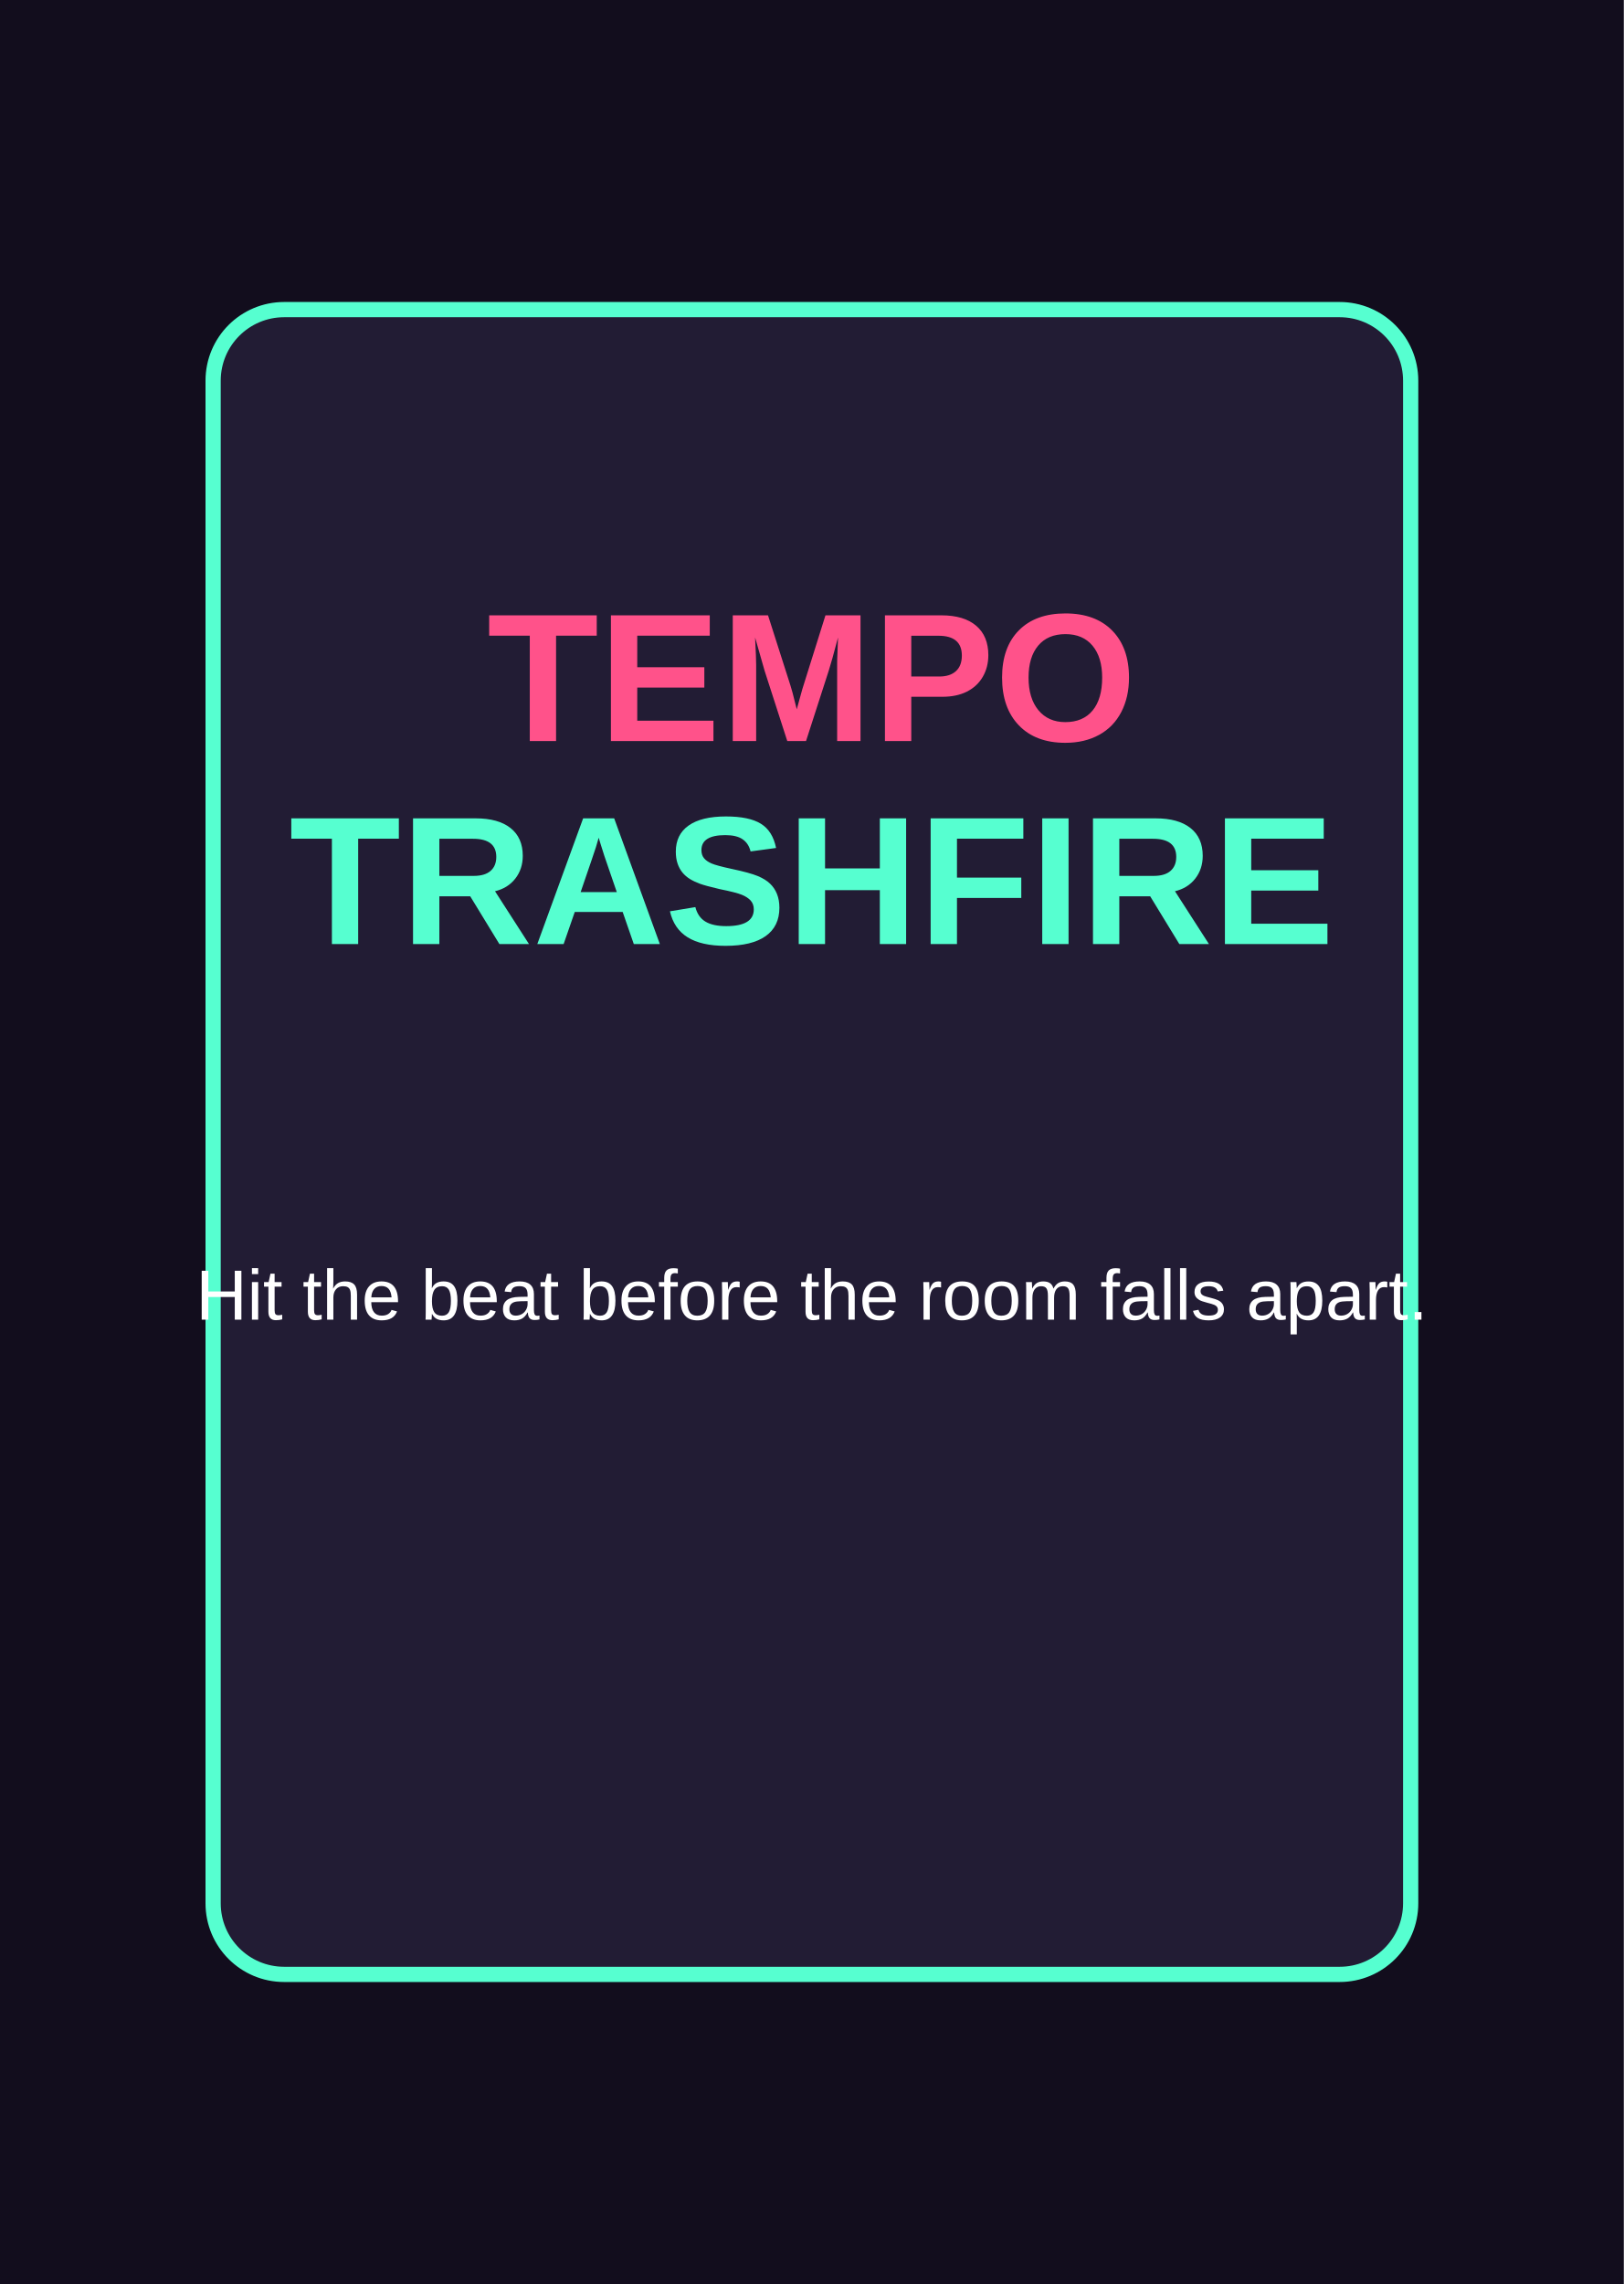
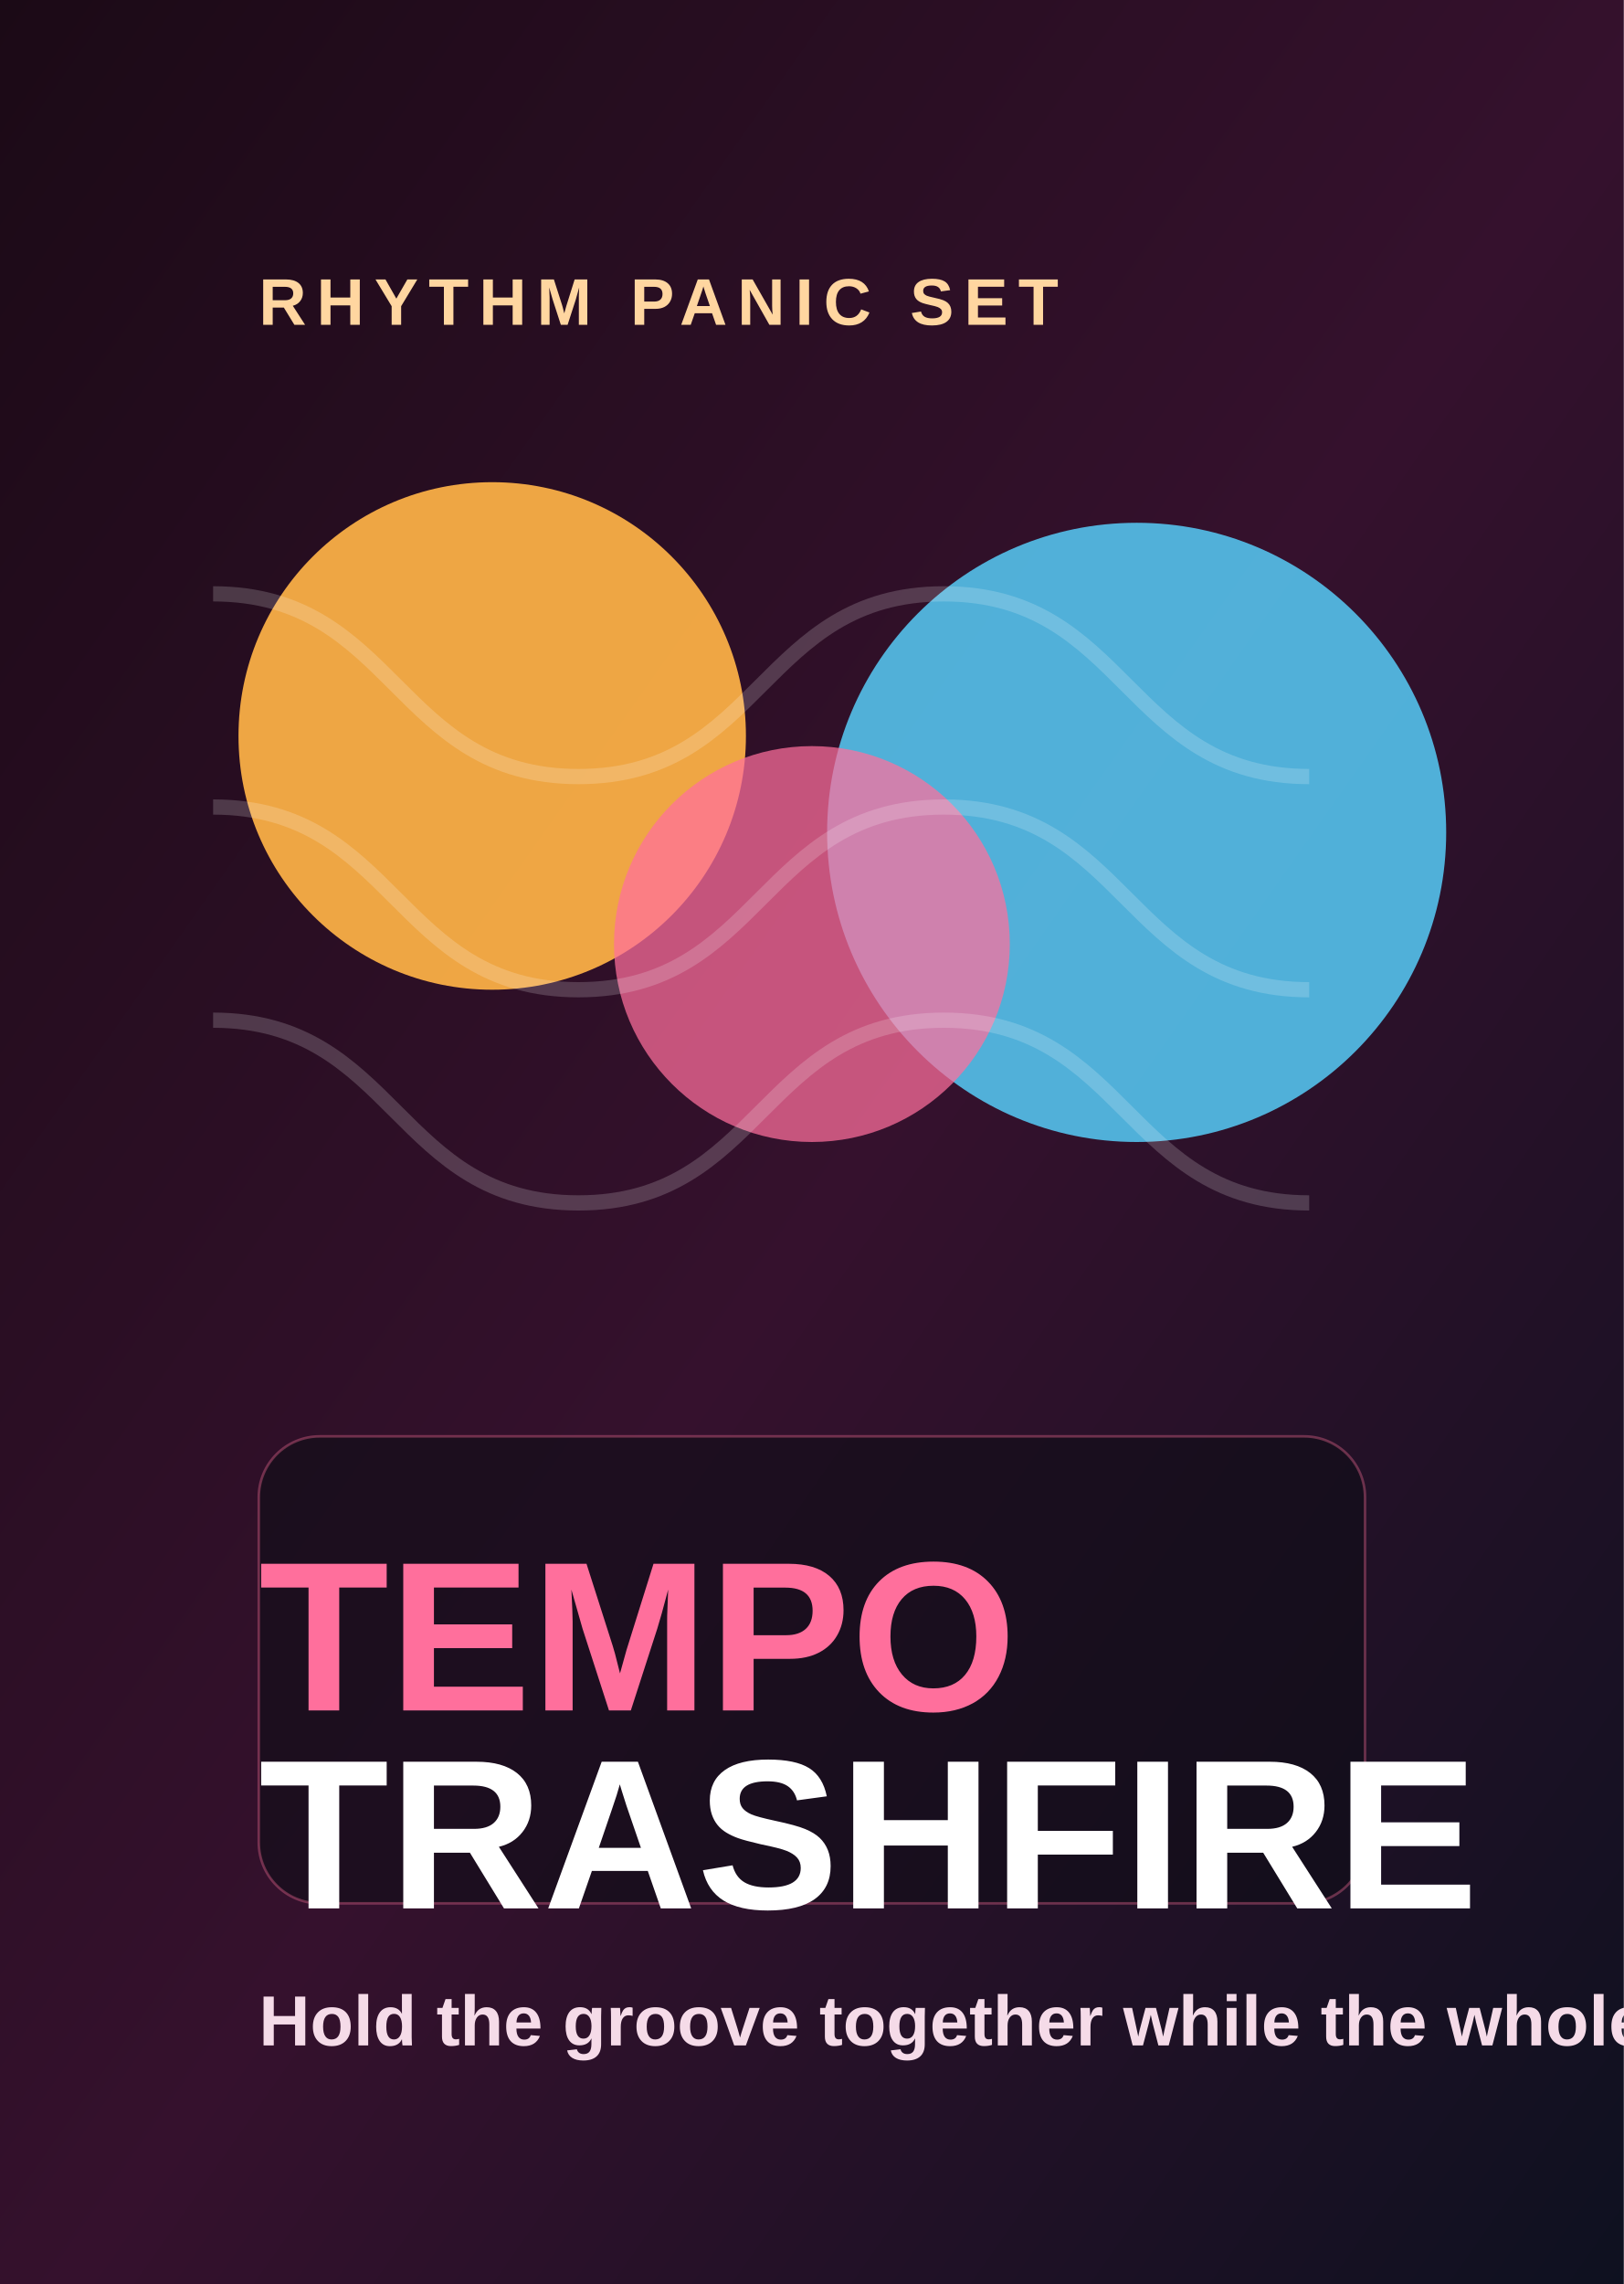
- <svg xmlns="http://www.w3.org/2000/svg" viewBox="0 0 640 900">
-   <rect width="640" height="900" fill="#120d1d" />
-   <rect x="84" y="122" width="472" height="656" rx="28" fill="#221c34" stroke="#56ffd0" stroke-width="6" />
-   <text x="320" y="292" text-anchor="middle" fill="#ff528a" font-size="72" font-family="Segoe UI, Arial" font-weight="700">TEMPO</text>
-   <text x="320" y="372" text-anchor="middle" fill="#56ffd0" font-size="72" font-family="Segoe UI, Arial" font-weight="700">TRASHFIRE</text>
-   <text x="320" y="520" text-anchor="middle" fill="#ffffff" font-size="28" font-family="Segoe UI, Arial">Hit the beat before the room falls apart.</text>
+ <svg xmlns="http://www.w3.org/2000/svg" viewBox="0 0 640 900" role="img" aria-label="Tempo Trashfire cover art">
+   <defs>
+     <linearGradient id="tt-cover-bg" x1="0" y1="0" x2="1" y2="1">
+       <stop offset="0%" stop-color="#1b0a16" />
+       <stop offset="52%" stop-color="#35112d" />
+       <stop offset="100%" stop-color="#0e1120" />
+     </linearGradient>
+   </defs>
+   <rect width="640" height="900" fill="url(#tt-cover-bg)" />
+   <circle cx="194" cy="290" r="100" fill="#ffb347" opacity="0.92" />
+   <circle cx="448" cy="328" r="122" fill="#58d3ff" opacity="0.82" />
+   <circle cx="320" cy="372" r="78" fill="#ff6f9c" opacity="0.72" />
+   <g stroke="#ffffff" stroke-opacity="0.18" stroke-width="6" fill="none">
+     <path d="M84 234c72 0 72 72 144 72s72-72 144-72 72 72 144 72" />
+     <path d="M84 318c72 0 72 72 144 72s72-72 144-72 72 72 144 72" />
+     <path d="M84 402c72 0 72 72 144 72s72-72 144-72 72 72 144 72" />
+   </g>
+   <rect x="102" y="566" width="436" height="184" rx="24" fill="#100d18" fill-opacity="0.62" stroke="#ff6f9c" stroke-opacity="0.35" />
+   <text x="102" y="128" fill="#ffd6a0" font-size="26" font-family="Segoe UI, Arial, sans-serif" font-weight="800" letter-spacing="4">RHYTHM PANIC SET</text>
+   <text x="102" y="674" fill="#ff6f9c" font-size="84" font-family="Segoe UI, Arial, sans-serif" font-weight="900">TEMPO</text>
+   <text x="102" y="752" fill="#ffffff" font-size="84" font-family="Segoe UI, Arial, sans-serif" font-weight="900">TRASHFIRE</text>
+   <text x="102" y="806" fill="#f5dbe8" font-size="28" font-family="Segoe UI, Arial, sans-serif" font-weight="600">Hold the groove together while the whole stage threatens to combust.</text>
</svg>
